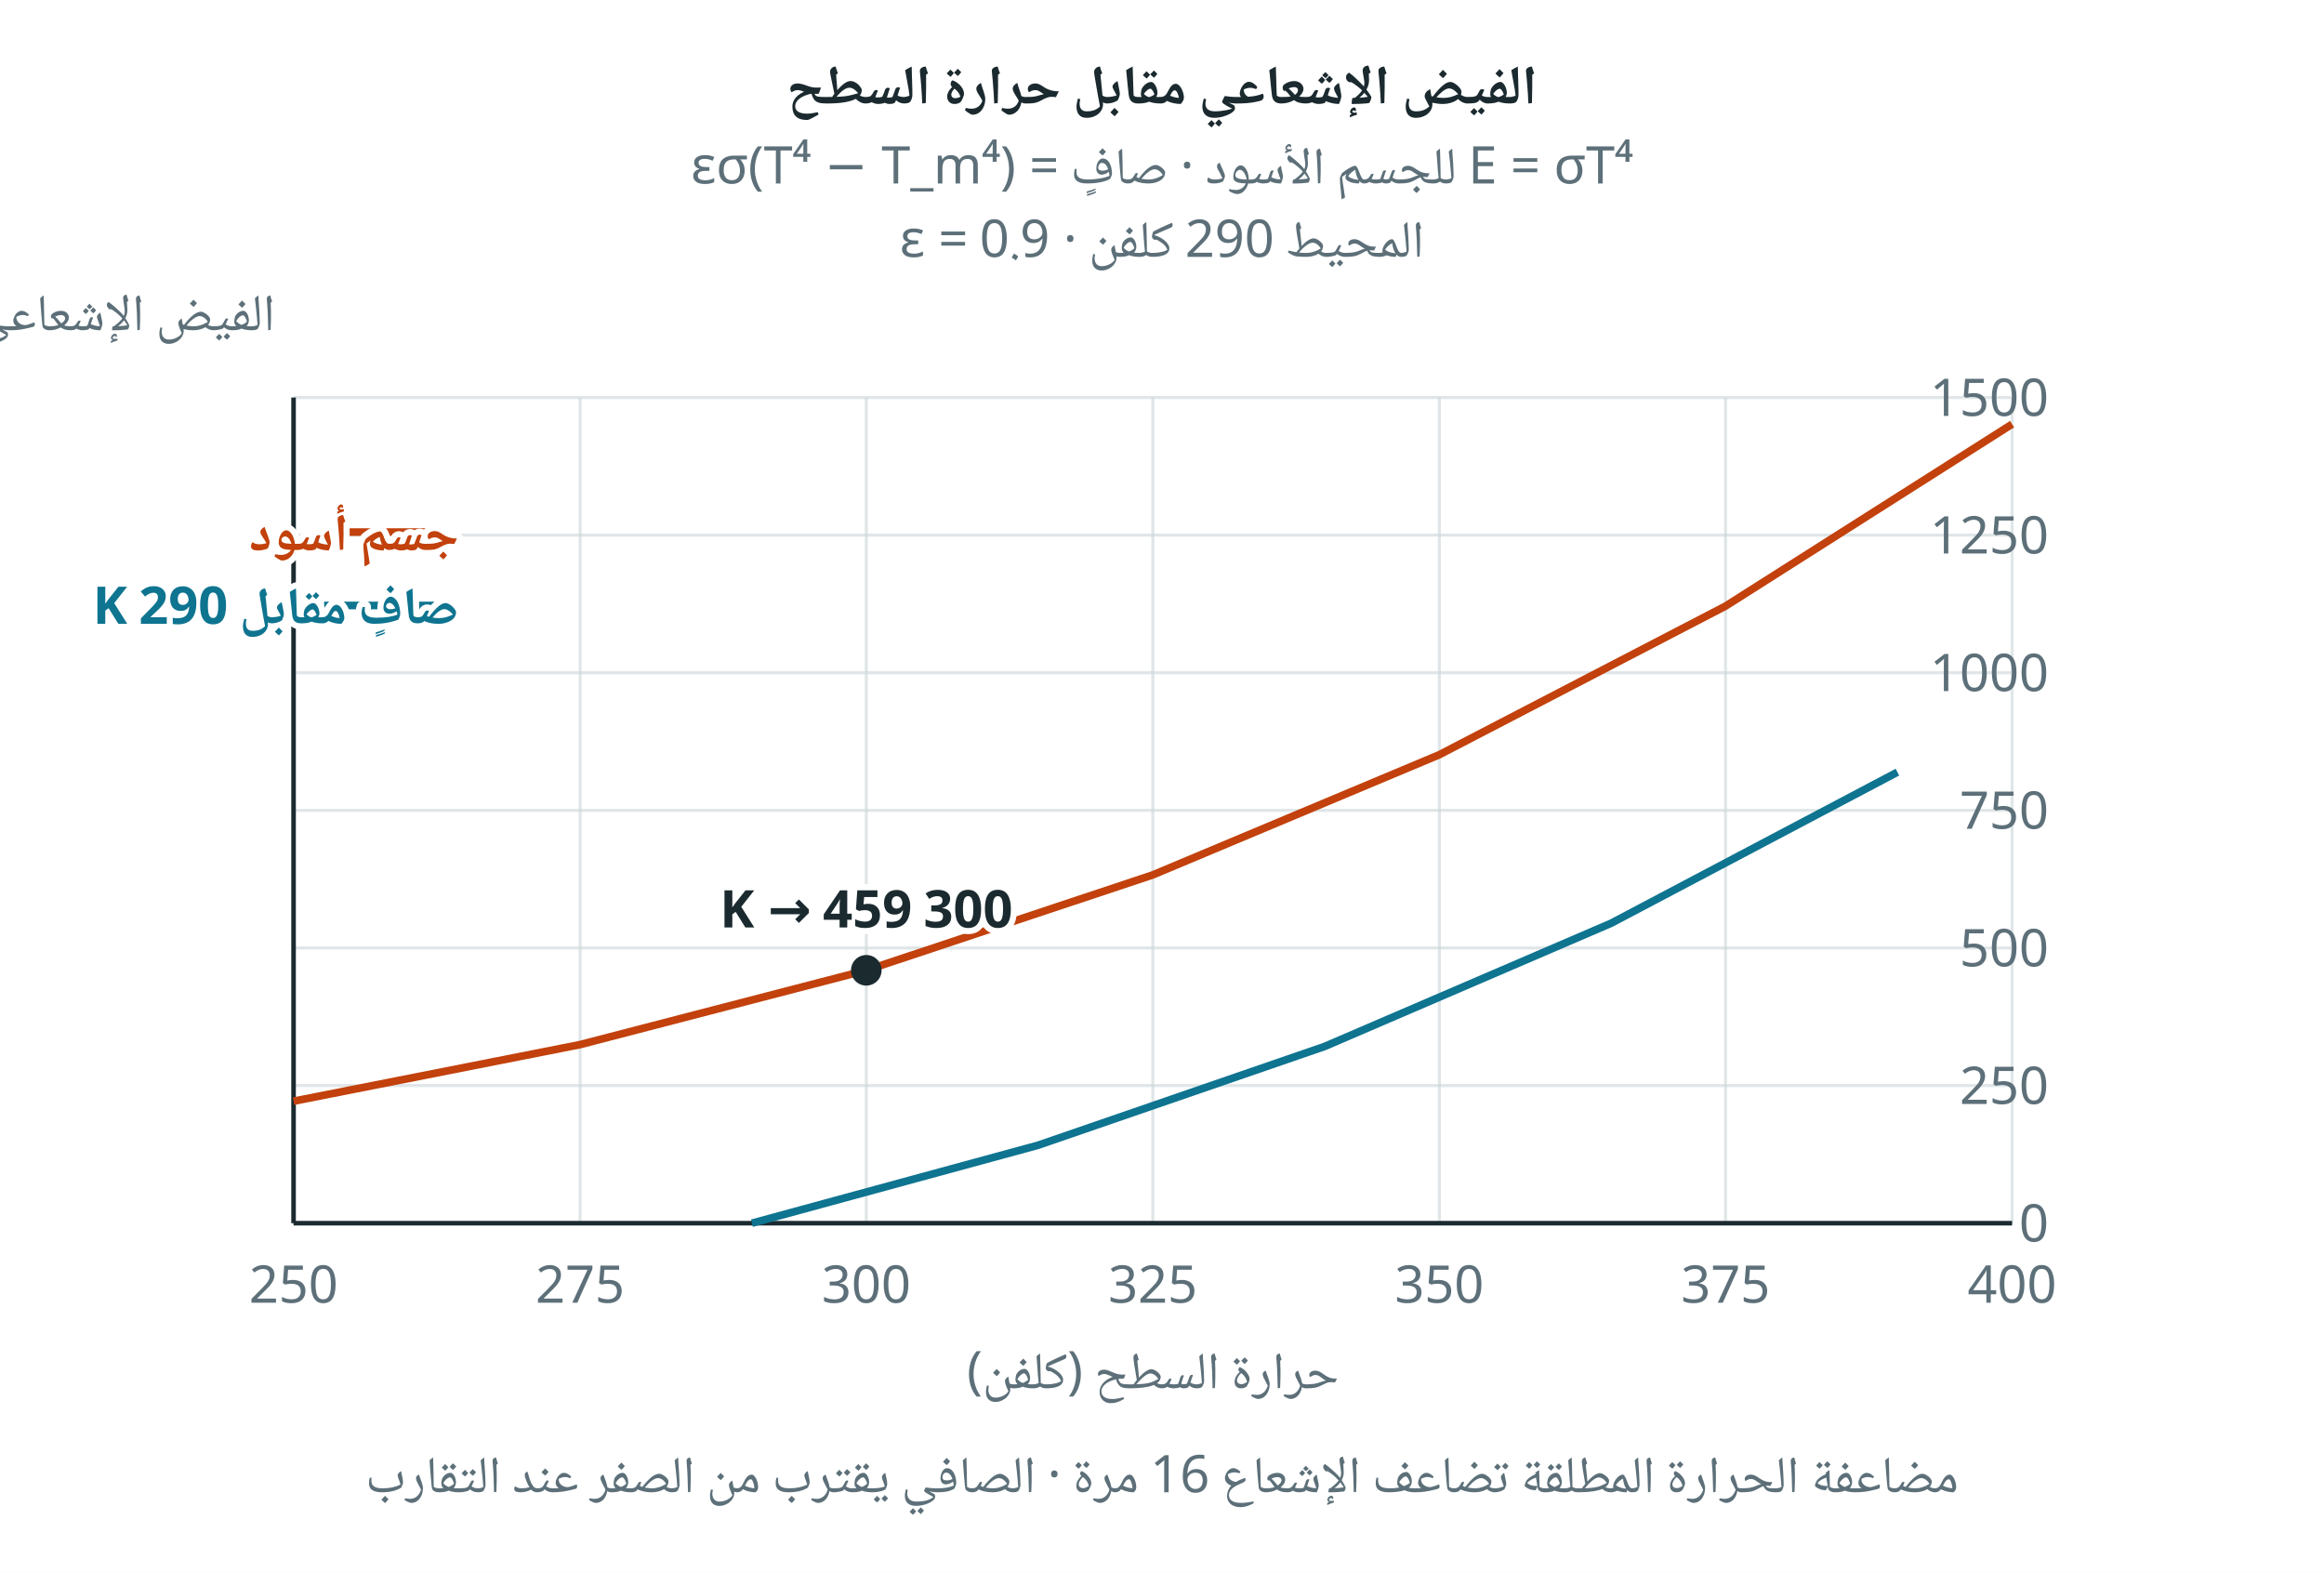
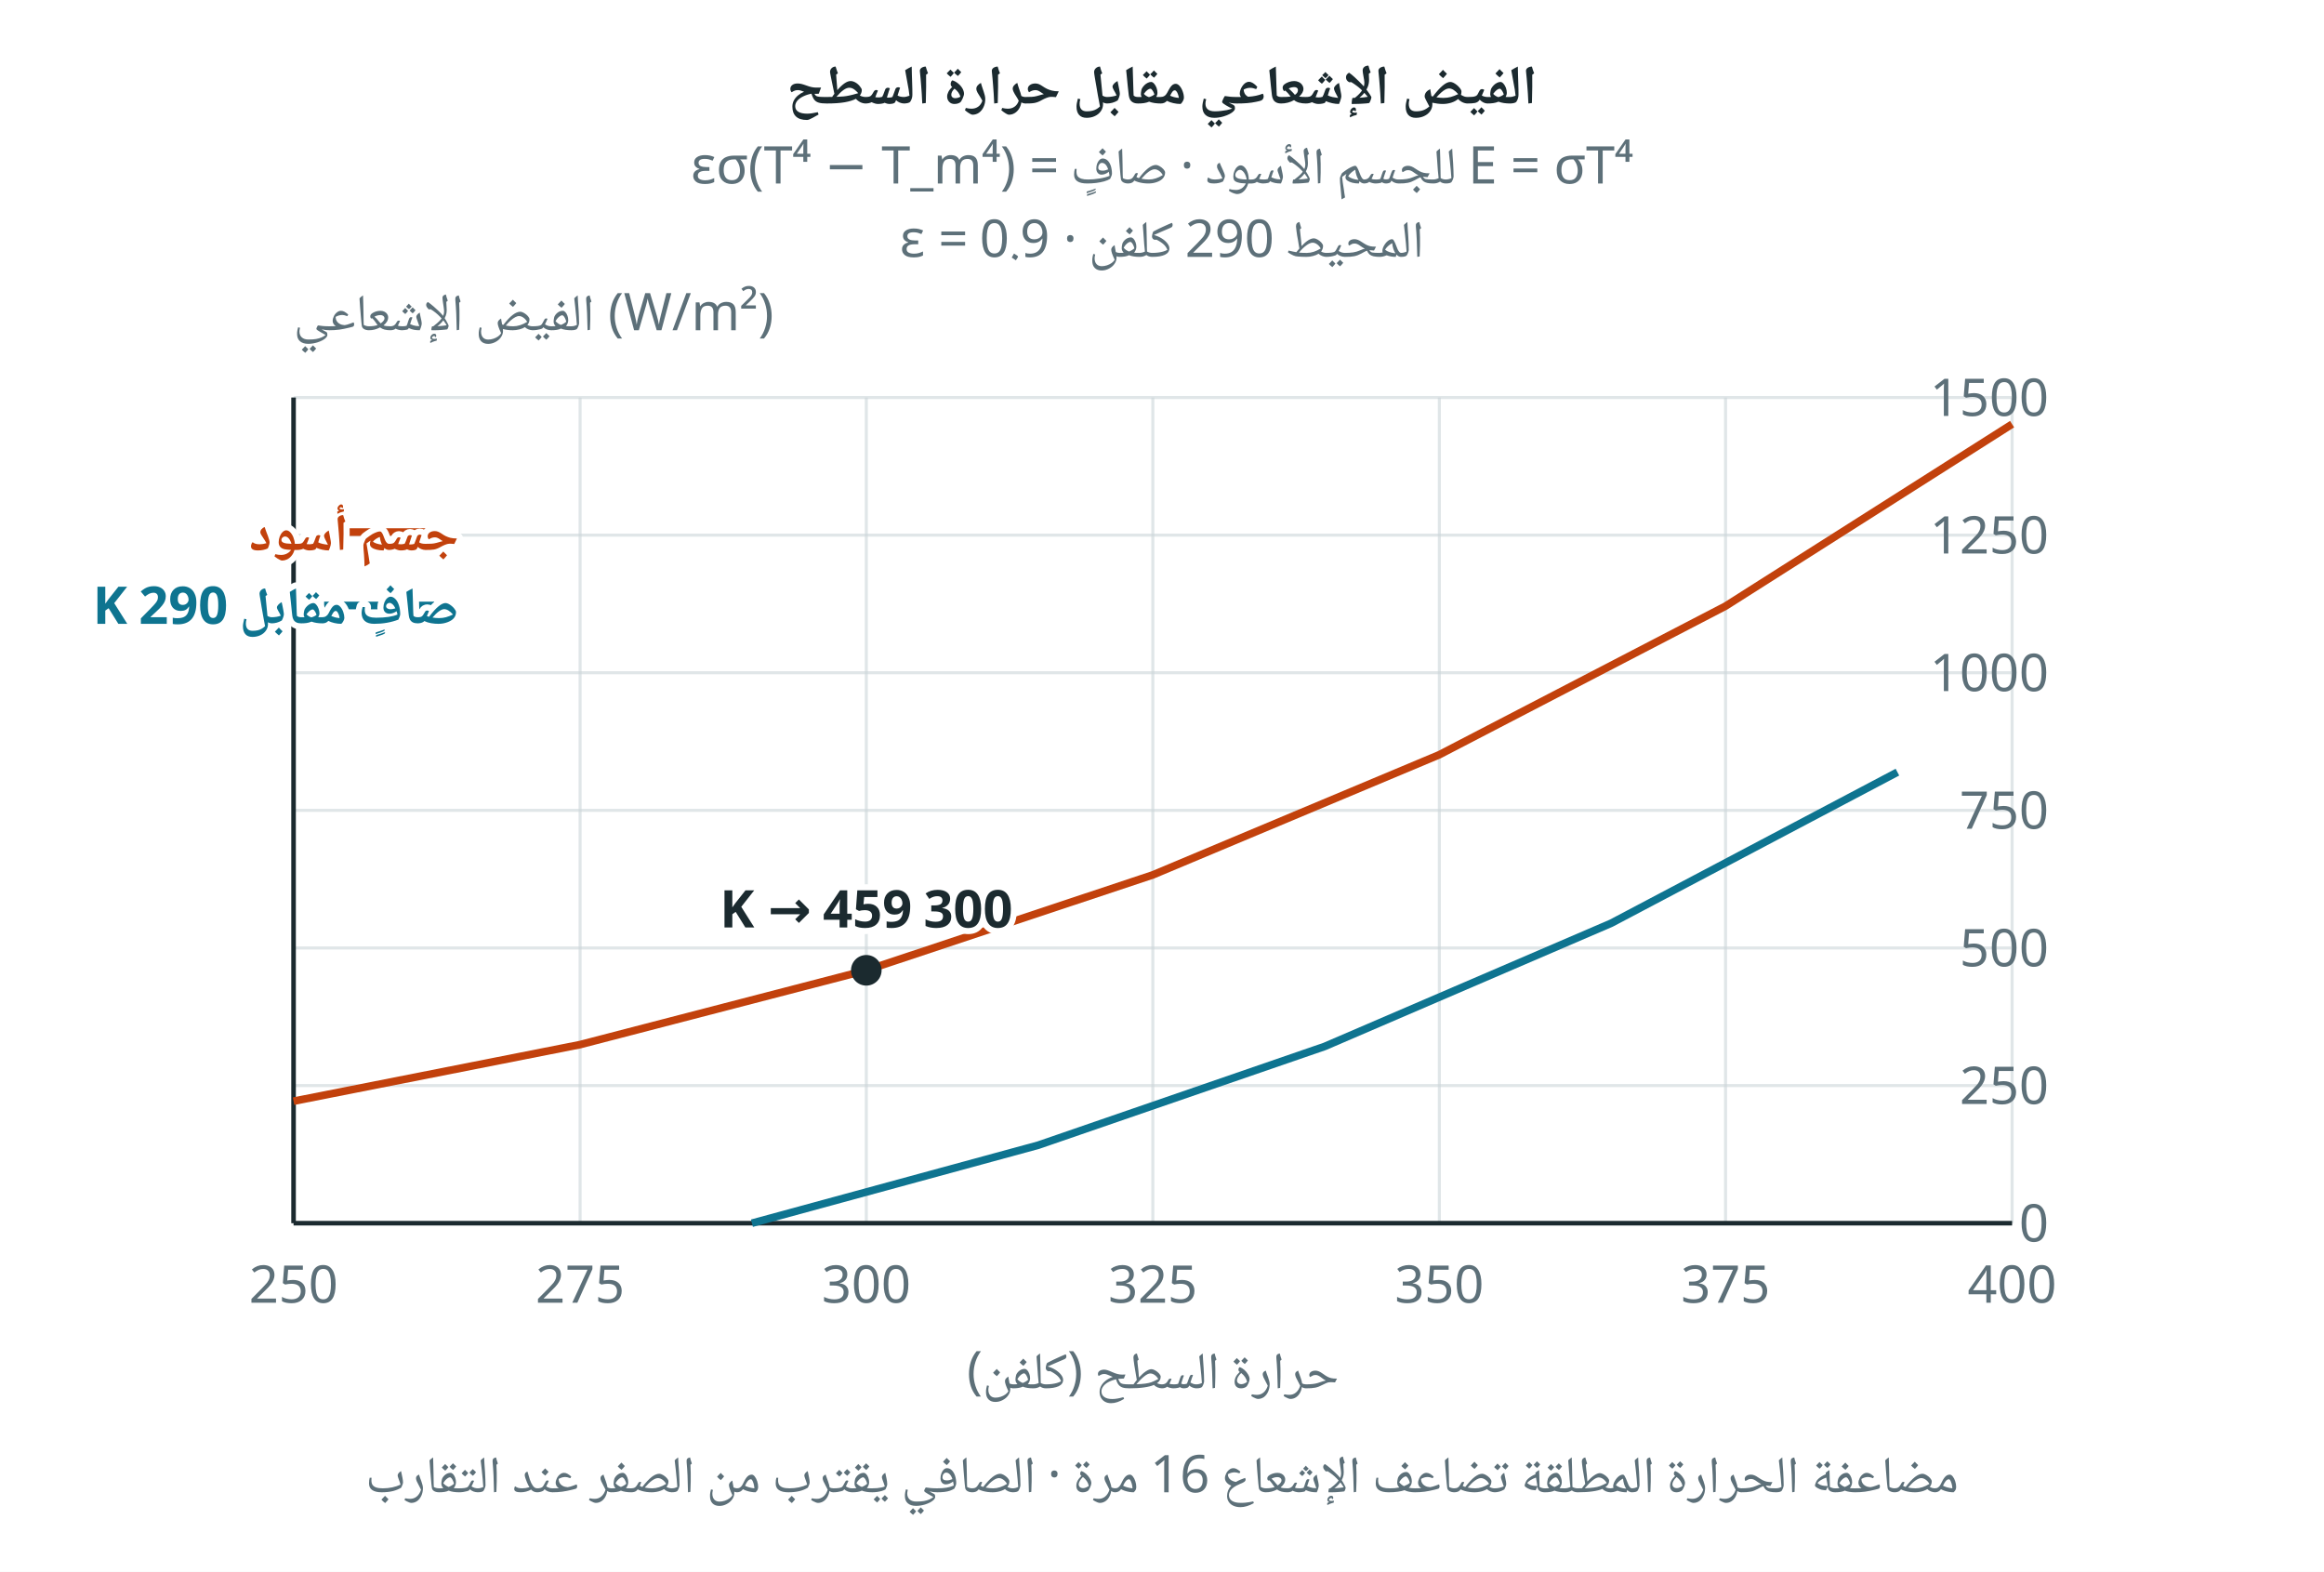
<svg xmlns="http://www.w3.org/2000/svg" width="760" height="514" viewBox="0 0 760 514" role="img" aria-labelledby="t">
  <rect width="760" height="514" fill="#ffffff" />
  <g font-family="'Segoe UI', 'Noto Naskh Arabic', system-ui, sans-serif" direction="rtl">
    <text x="380" y="34" font-size="18" font-weight="700" fill="#1b2a2f" text-anchor="middle">الفيض الإشعاعي مقابل حرارة السطح</text>
    <text x="380" y="60" font-size="17" font-weight="400" fill="#5d7079" text-anchor="middle">E = σT⁴ للجسم الأسود · صافٍ = εσ(T⁴ − T_m⁴)</text>
    <text x="380" y="84" font-size="17" font-weight="400" fill="#5d7079" text-anchor="middle">المحيط 290 كلفن · ε = 0.9</text>
    <line x1="96" y1="130" x2="96" y2="400" stroke="#cbd5d9" stroke-width="1" stroke-opacity="0.6" />
    <text x="96" y="426" font-size="17" font-weight="400" fill="#5d7079" text-anchor="middle">250</text>
    <line x1="189.7" y1="130" x2="189.7" y2="400" stroke="#cbd5d9" stroke-width="1" stroke-opacity="0.6" />
    <text x="189.7" y="426" font-size="17" font-weight="400" fill="#5d7079" text-anchor="middle">275</text>
    <line x1="283.3" y1="130" x2="283.3" y2="400" stroke="#cbd5d9" stroke-width="1" stroke-opacity="0.6" />
    <text x="283.3" y="426" font-size="17" font-weight="400" fill="#5d7079" text-anchor="middle">300</text>
    <line x1="377" y1="130" x2="377" y2="400" stroke="#cbd5d9" stroke-width="1" stroke-opacity="0.6" />
    <text x="377" y="426" font-size="17" font-weight="400" fill="#5d7079" text-anchor="middle">325</text>
    <line x1="470.7" y1="130" x2="470.7" y2="400" stroke="#cbd5d9" stroke-width="1" stroke-opacity="0.6" />
    <text x="470.7" y="426" font-size="17" font-weight="400" fill="#5d7079" text-anchor="middle">350</text>
    <line x1="564.3" y1="130" x2="564.3" y2="400" stroke="#cbd5d9" stroke-width="1" stroke-opacity="0.6" />
    <text x="564.3" y="426" font-size="17" font-weight="400" fill="#5d7079" text-anchor="middle">375</text>
    <line x1="658" y1="130" x2="658" y2="400" stroke="#cbd5d9" stroke-width="1" stroke-opacity="0.6" />
    <text x="658" y="426" font-size="17" font-weight="400" fill="#5d7079" text-anchor="middle">400</text>
    <line x1="96" y1="400" x2="658" y2="400" stroke="#cbd5d9" stroke-width="1" stroke-opacity="0.6" />
    <text x="670" y="406" font-size="17" font-weight="400" fill="#5d7079" text-anchor="start">0</text>
    <line x1="96" y1="355" x2="658" y2="355" stroke="#cbd5d9" stroke-width="1" stroke-opacity="0.6" />
    <text x="670" y="361" font-size="17" font-weight="400" fill="#5d7079" text-anchor="start">250</text>
    <line x1="96" y1="310" x2="658" y2="310" stroke="#cbd5d9" stroke-width="1" stroke-opacity="0.6" />
    <text x="670" y="316" font-size="17" font-weight="400" fill="#5d7079" text-anchor="start">500</text>
    <line x1="96" y1="265" x2="658" y2="265" stroke="#cbd5d9" stroke-width="1" stroke-opacity="0.6" />
    <text x="670" y="271" font-size="17" font-weight="400" fill="#5d7079" text-anchor="start">750</text>
    <line x1="96" y1="220" x2="658" y2="220" stroke="#cbd5d9" stroke-width="1" stroke-opacity="0.6" />
    <text x="670" y="226" font-size="17" font-weight="400" fill="#5d7079" text-anchor="start">1000</text>
    <line x1="96" y1="175" x2="658" y2="175" stroke="#cbd5d9" stroke-width="1" stroke-opacity="0.6" />
    <text x="670" y="181" font-size="17" font-weight="400" fill="#5d7079" text-anchor="start">1250</text>
    <line x1="96" y1="130" x2="658" y2="130" stroke="#cbd5d9" stroke-width="1" stroke-opacity="0.6" />
    <text x="670" y="136" font-size="17" font-weight="400" fill="#5d7079" text-anchor="start">1500</text>
    <line x1="96" y1="130" x2="96" y2="400" stroke="#1b2a2f" stroke-width="1.5" />
    <line x1="96" y1="400" x2="658" y2="400" stroke="#1b2a2f" stroke-width="1.5" />
    <path d="M96,360.1 L189.7,341.6 L283.3,317.3 L377,286.1 L470.7,246.8 L564.3,198.2 L658,138.7" fill="none" stroke="#c2410c" stroke-width="2.5" stroke-linejoin="round" />
    <line x1="106" y1="174" x2="142" y2="174" stroke="#c2410c" stroke-width="2.5" />
    <text x="150" y="180" font-size="17" font-weight="600" fill="#c2410c" text-anchor="start" stroke="#ffffff" stroke-width="4" stroke-linejoin="round" paint-order="stroke">جسم أسود</text>
    <path d="M245.9,400 L339.5,374.5 L433.2,342.2 L526.9,301.9 L620.5,252.5" fill="none" stroke="#0e7490" stroke-width="2.5" stroke-linejoin="round" />
    <line x1="106" y1="198" x2="142" y2="198" stroke="#0e7490" stroke-width="2.5" />
    <text x="150" y="204" font-size="17" font-weight="600" fill="#0e7490" text-anchor="start" stroke="#ffffff" stroke-width="4" stroke-linejoin="round" paint-order="stroke">صافٍ مقابل 290 K</text>
    <circle cx="283.3" cy="317.3" r="5" fill="#1b2a2f" />
    <text x="283.3" y="303.3" font-size="17" font-weight="700" fill="#1b2a2f" text-anchor="middle" stroke="#ffffff" stroke-width="4" stroke-linejoin="round" paint-order="stroke">300 K → 459</text>
    <text x="377" y="454" font-size="17" font-weight="400" fill="#5d7079" text-anchor="middle">حرارة السطح (كلفن)</text>
-     <text x="90" y="108" font-size="17" font-weight="400" fill="#5d7079" text-anchor="start">الفيض الإشعاعي (W/m²)</text>
+     <text x="96" y="108" font-size="17" font-weight="400" fill="#5d7079" text-anchor="start" direction="ltr">الفيض الإشعاعي (W/m²)</text>
    <text x="380" y="488" font-size="17" font-weight="400" fill="#5d7079" text-anchor="middle">مضاعفة الحرارة المطلقة تضاعف الإشعاع 16 مرة · الصافي يقترب من الصفر عند التقارب</text>
  </g>
</svg>
